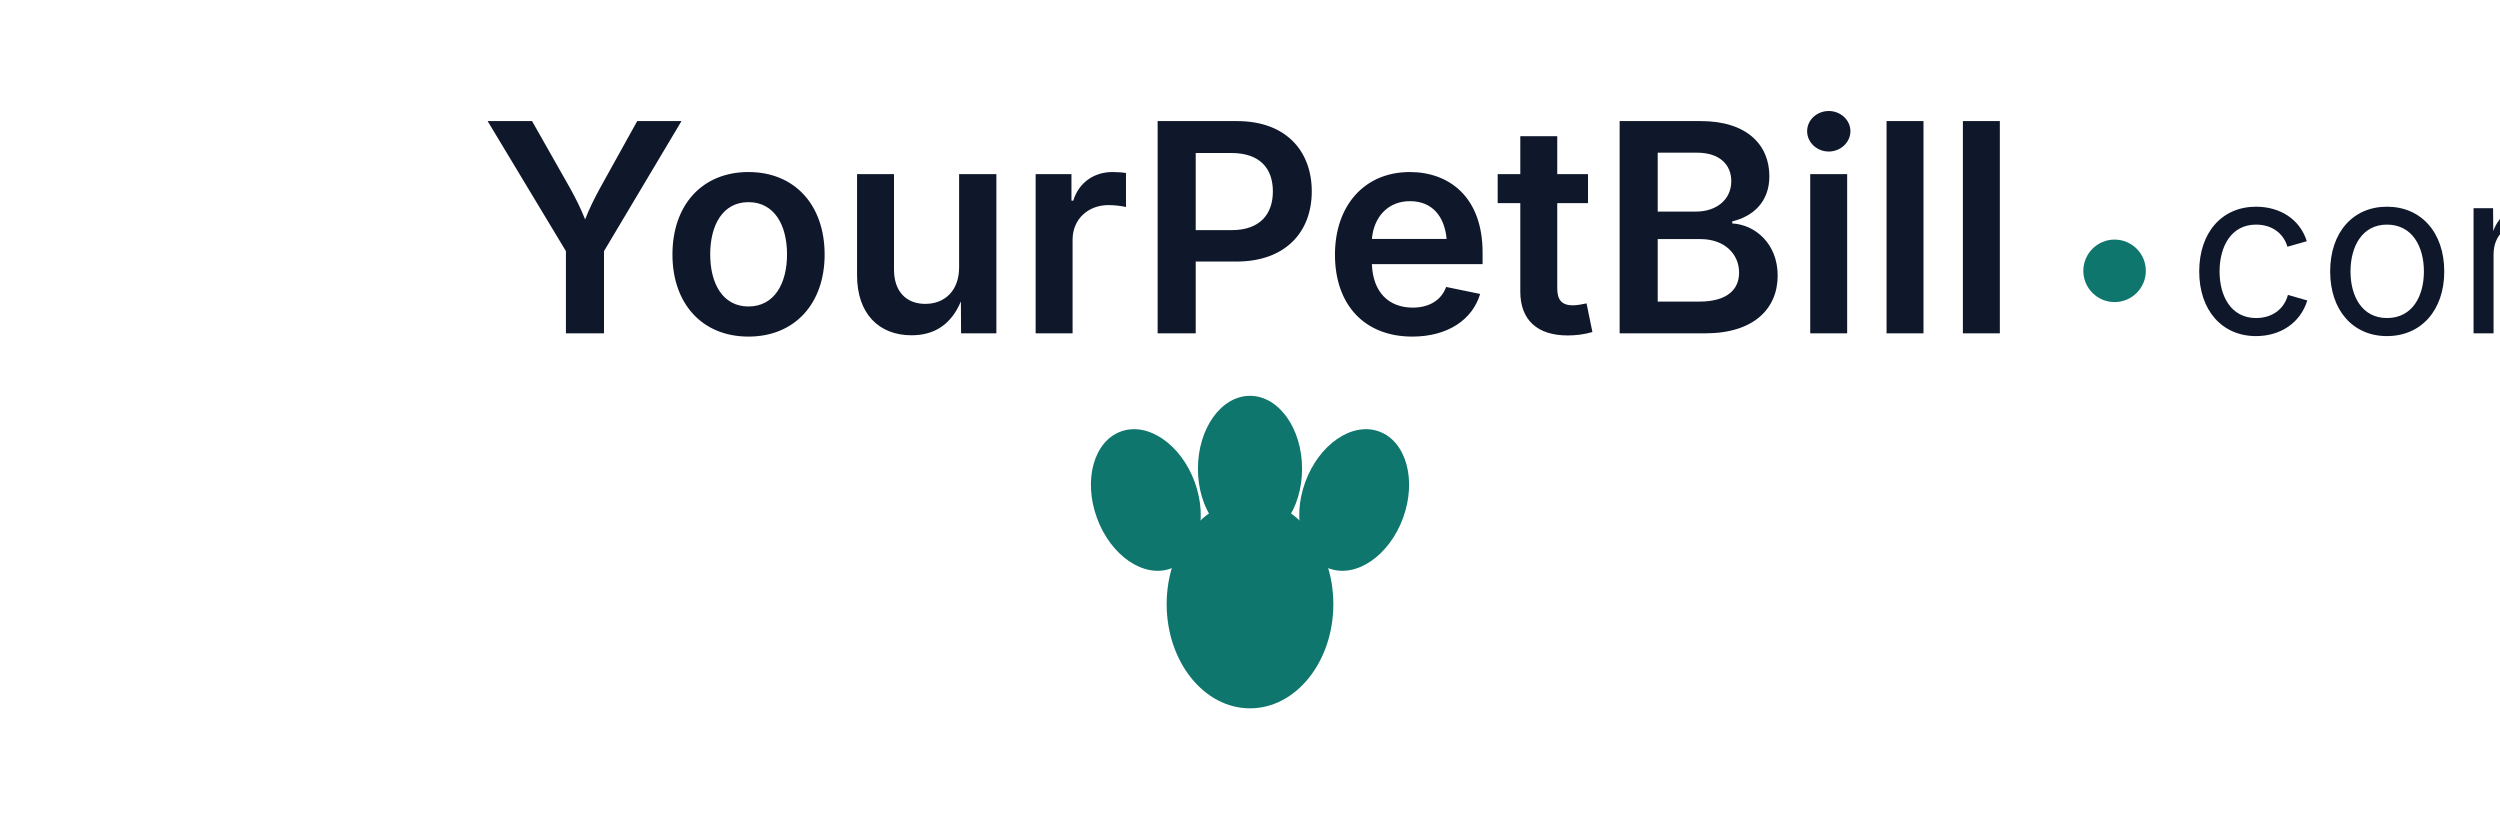
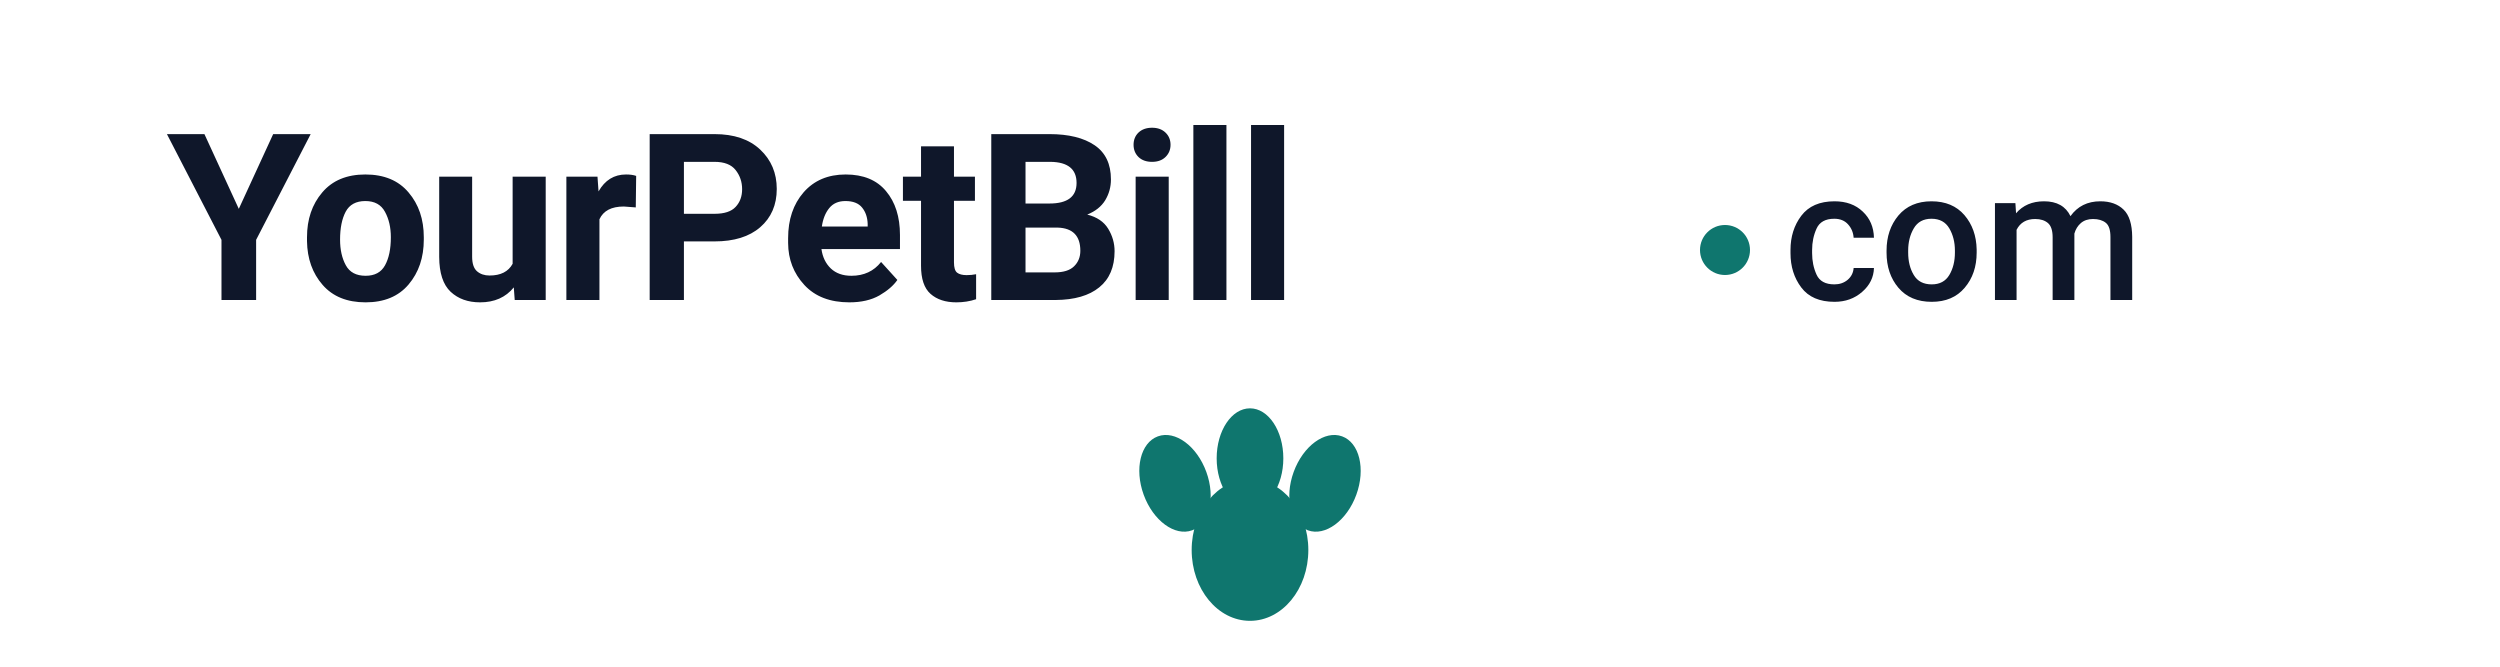
- <svg xmlns="http://www.w3.org/2000/svg" viewBox="0 0 240 80" fill="none">
-   <text x="120" y="32" font-family="system-ui, -apple-system, sans-serif" font-size="28" font-weight="600" fill="#0F172A" text-anchor="middle">
-     YourPetBill
-   </text>
-   <circle cx="203" cy="26" r="3" fill="#0F766E" />
-   <text x="210" y="32" font-family="system-ui, -apple-system, sans-serif" font-size="22" font-weight="400" fill="#0F172A">
-     com
-   </text>
-   <g transform="translate(120, 50)">
-     <ellipse cx="0" cy="8" rx="8" ry="10" fill="#0F766E" />
-     <ellipse cx="-10" cy="-2" rx="5" ry="7" fill="#0F766E" transform="rotate(-20 -10 -2)" />
-     <ellipse cx="0" cy="-5" rx="5" ry="7" fill="#0F766E" />
-     <ellipse cx="10" cy="-2" rx="5" ry="7" fill="#0F766E" transform="rotate(20 10 -2)" />
+ <svg xmlns="http://www.w3.org/2000/svg" viewBox="0 0 300 80" fill="none" role="img" aria-label="YourPetBill.com">
+   <text x="20" y="36" font-family="system-ui, -apple-system, 'Segoe UI', Roboto, sans-serif" font-size="28" font-weight="700" fill="#0F172A" letter-spacing="-0.5">YourPetBill</text>
+   <circle cx="207" cy="30" r="3" fill="#0F766E" />
+   <text x="214" y="36" font-family="system-ui, -apple-system, 'Segoe UI', Roboto, sans-serif" font-size="22" font-weight="500" fill="#0F172A">com</text>
+   <g transform="translate(150, 60)">
+     <ellipse cx="0" cy="6" rx="7" ry="8.5" fill="#0F766E" />
+     <ellipse cx="-9" cy="-2" rx="4" ry="6" fill="#0F766E" transform="rotate(-20 -9 -2)" />
+     <ellipse cx="0" cy="-5" rx="4" ry="6" fill="#0F766E" />
+     <ellipse cx="9" cy="-2" rx="4" ry="6" fill="#0F766E" transform="rotate(20 9 -2)" />
  </g>
</svg>
